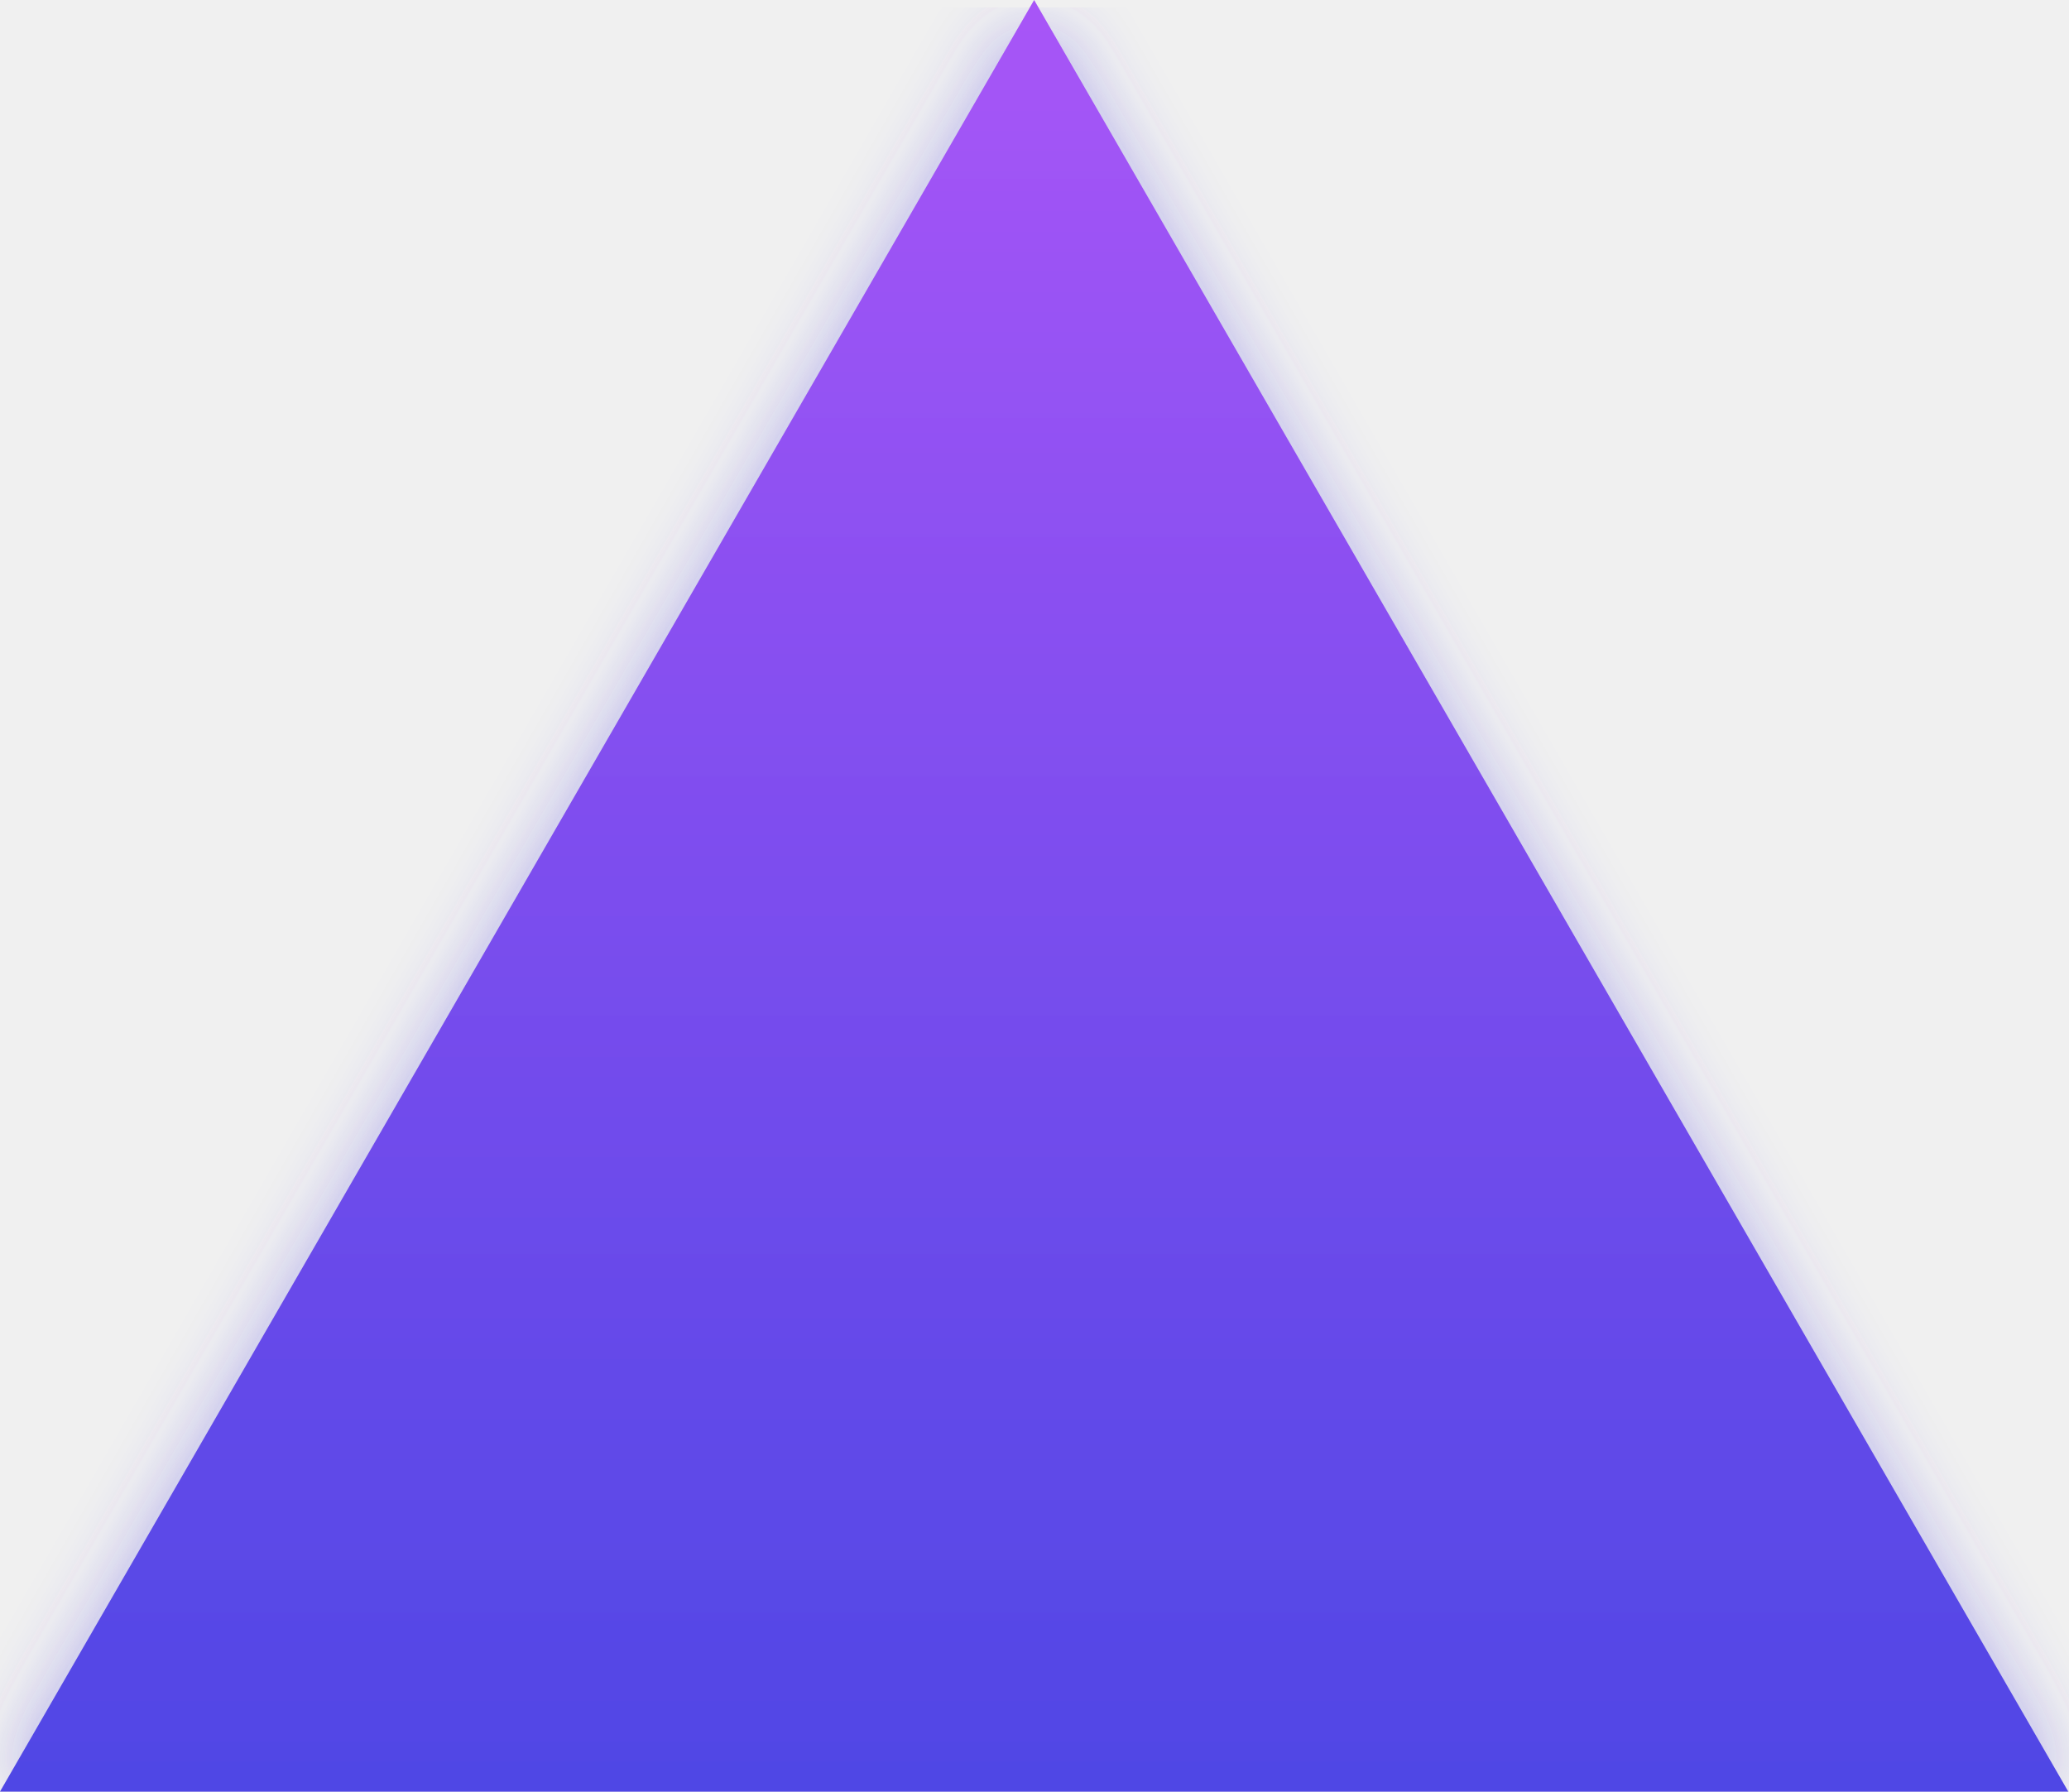
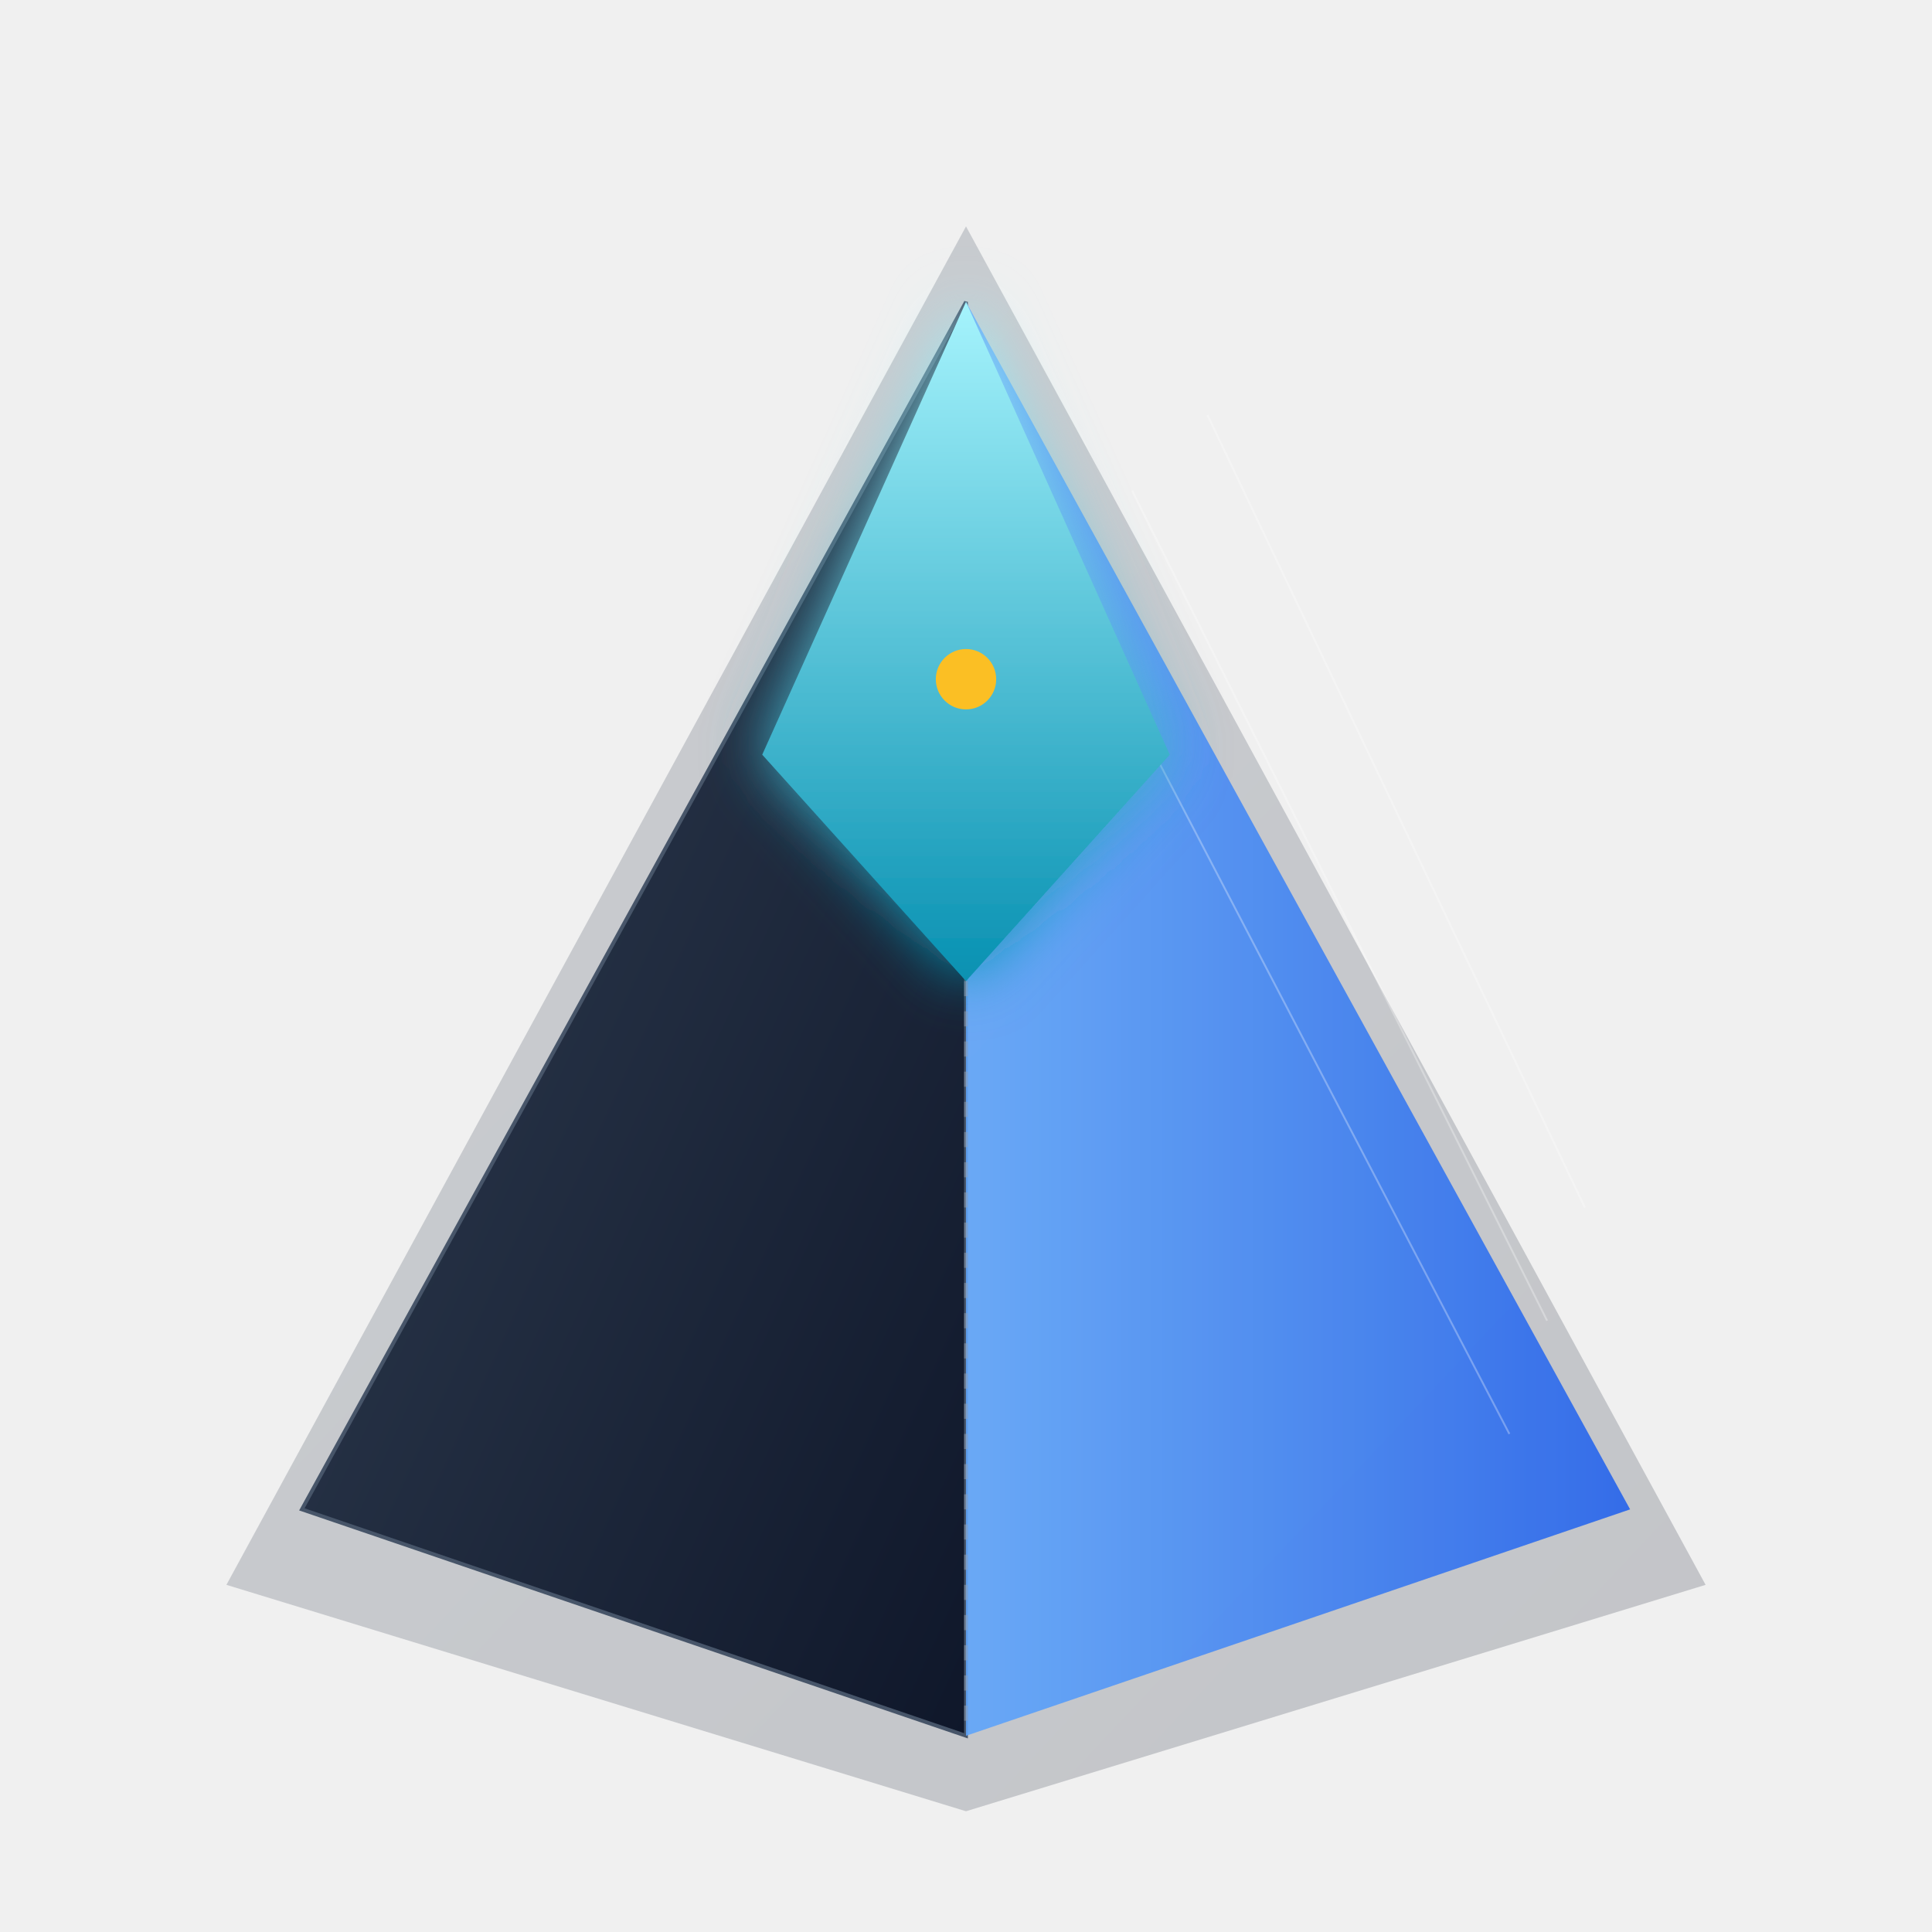
- <svg xmlns="http://www.w3.org/2000/svg" fill="none" viewBox="0 0 1155 1000">
+ <svg xmlns="http://www.w3.org/2000/svg" width="512" height="512" viewBox="0 0 512 512" fill="none">
  <defs>
-     <linearGradient id="edge_gradient" x1="577.5" y1="0" x2="577.5" y2="1000" gradientUnits="userSpaceOnUse">
-       <stop stop-color="#A855F7" />
-       <stop offset="1" stop-color="#4F46E5" />
+     <linearGradient id="slate_depth" x1="0%" y1="0%" x2="100%" y2="100%">
+       <stop offset="0%" stop-color="#334155" />
+       <stop offset="100%" stop-color="#0f172a" />
    </linearGradient>
-     <filter id="glow" x="-20%" y="-20%" width="140%" height="140%">
-       <feGaussianBlur stdDeviation="15" result="blur" />
+     <linearGradient id="blue_surge" x1="0%" y1="0%" x2="100%" y2="0%">
+       <stop offset="0%" stop-color="#60a5fa" />
+       <stop offset="100%" stop-color="#2563eb" />
+     </linearGradient>
+     <linearGradient id="cyan_edge" x1="0%" y1="0%" x2="0%" y2="100%">
+       <stop offset="0%" stop-color="#a5f3fc" />
+       <stop offset="100%" stop-color="#0891b2" />
+     </linearGradient>
+     <filter id="glass_blur" x="-20%" y="-20%" width="140%" height="140%">
+       <feGaussianBlur stdDeviation="5" result="blur" />
      <feComposite in="SourceGraphic" in2="blur" operator="over" />
    </filter>
+     <filter id="core_glow" x="-50%" y="-50%" width="200%" height="200%">
+       <feGaussianBlur stdDeviation="8" result="coloredBlur" />
+       <feMerge>
+         <feMergeNode in="coloredBlur" />
+         <feMergeNode in="SourceGraphic" />
+       </feMerge>
+     </filter>
  </defs>
-   <path d="M577.3 0L1154.6 1000H0L577.3 0Z" fill="url(#edge_gradient)" filter="drop-shadow(0px 4px 20px rgba(79, 70, 229, 0.4))" />
+   <path d="M256 60 L60 420 L256 480 L452 420 Z" fill="url(#slate_depth)" opacity="0.2" />
+   <path d="M256 80 L256 460 L80 400 Z" fill="url(#slate_depth)" stroke="#475569" stroke-width="1" />
+   <path d="M256 80 L432 400 L256 460 Z" fill="url(#blue_surge)" opacity="0.9" />
+   <path d="M280 150 L400 380 M300 130 L410 350 M320 110 L420 320" stroke="white" stroke-width="0.5" opacity="0.3" />
+   <path d="M256 80 L310 200 L256 260 L202 200 Z" fill="url(#cyan_edge)" filter="url(#core_glow)" />
+   <circle cx="256" cy="180" r="8" fill="#fbbf24">
+     <animate attributeName="opacity" values="0.8;1;0.8" dur="3s" repeatCount="indefinite" />
+   </circle>
+   <line x1="256" y1="260" x2="256" y2="460" stroke="#94a3b8" stroke-width="1" stroke-dasharray="4 4" opacity="0.5" />
</svg>
